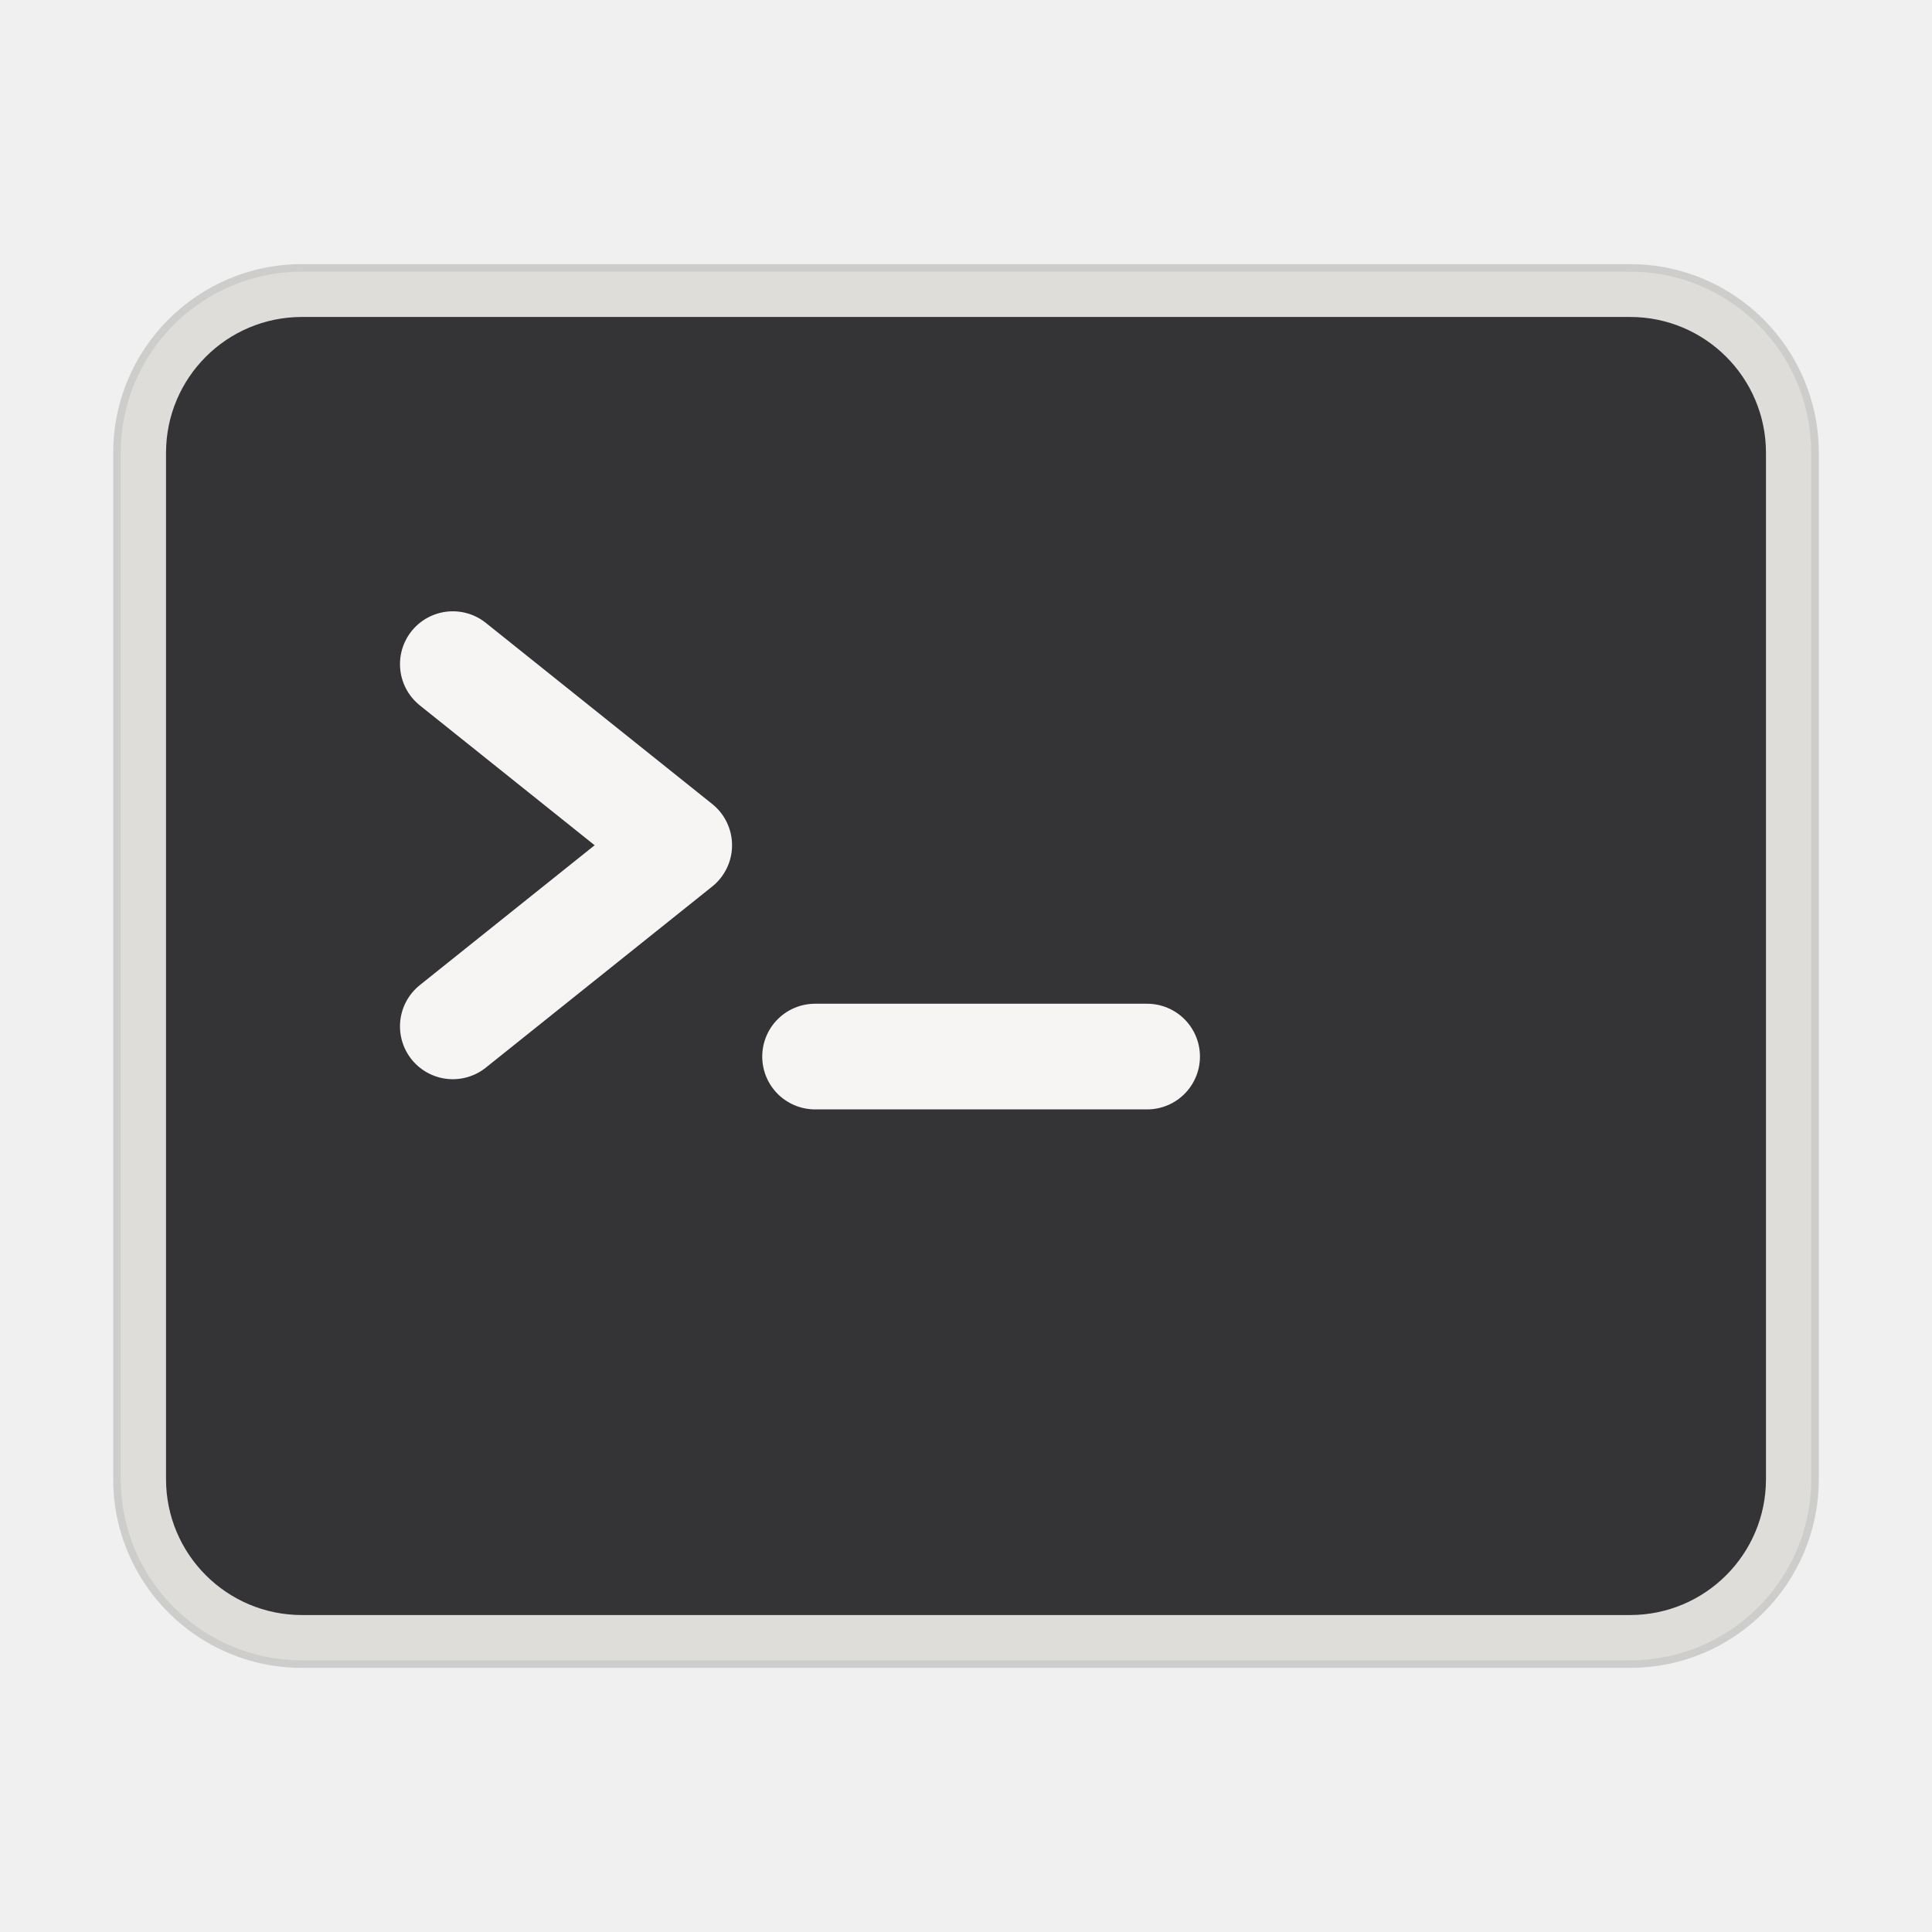
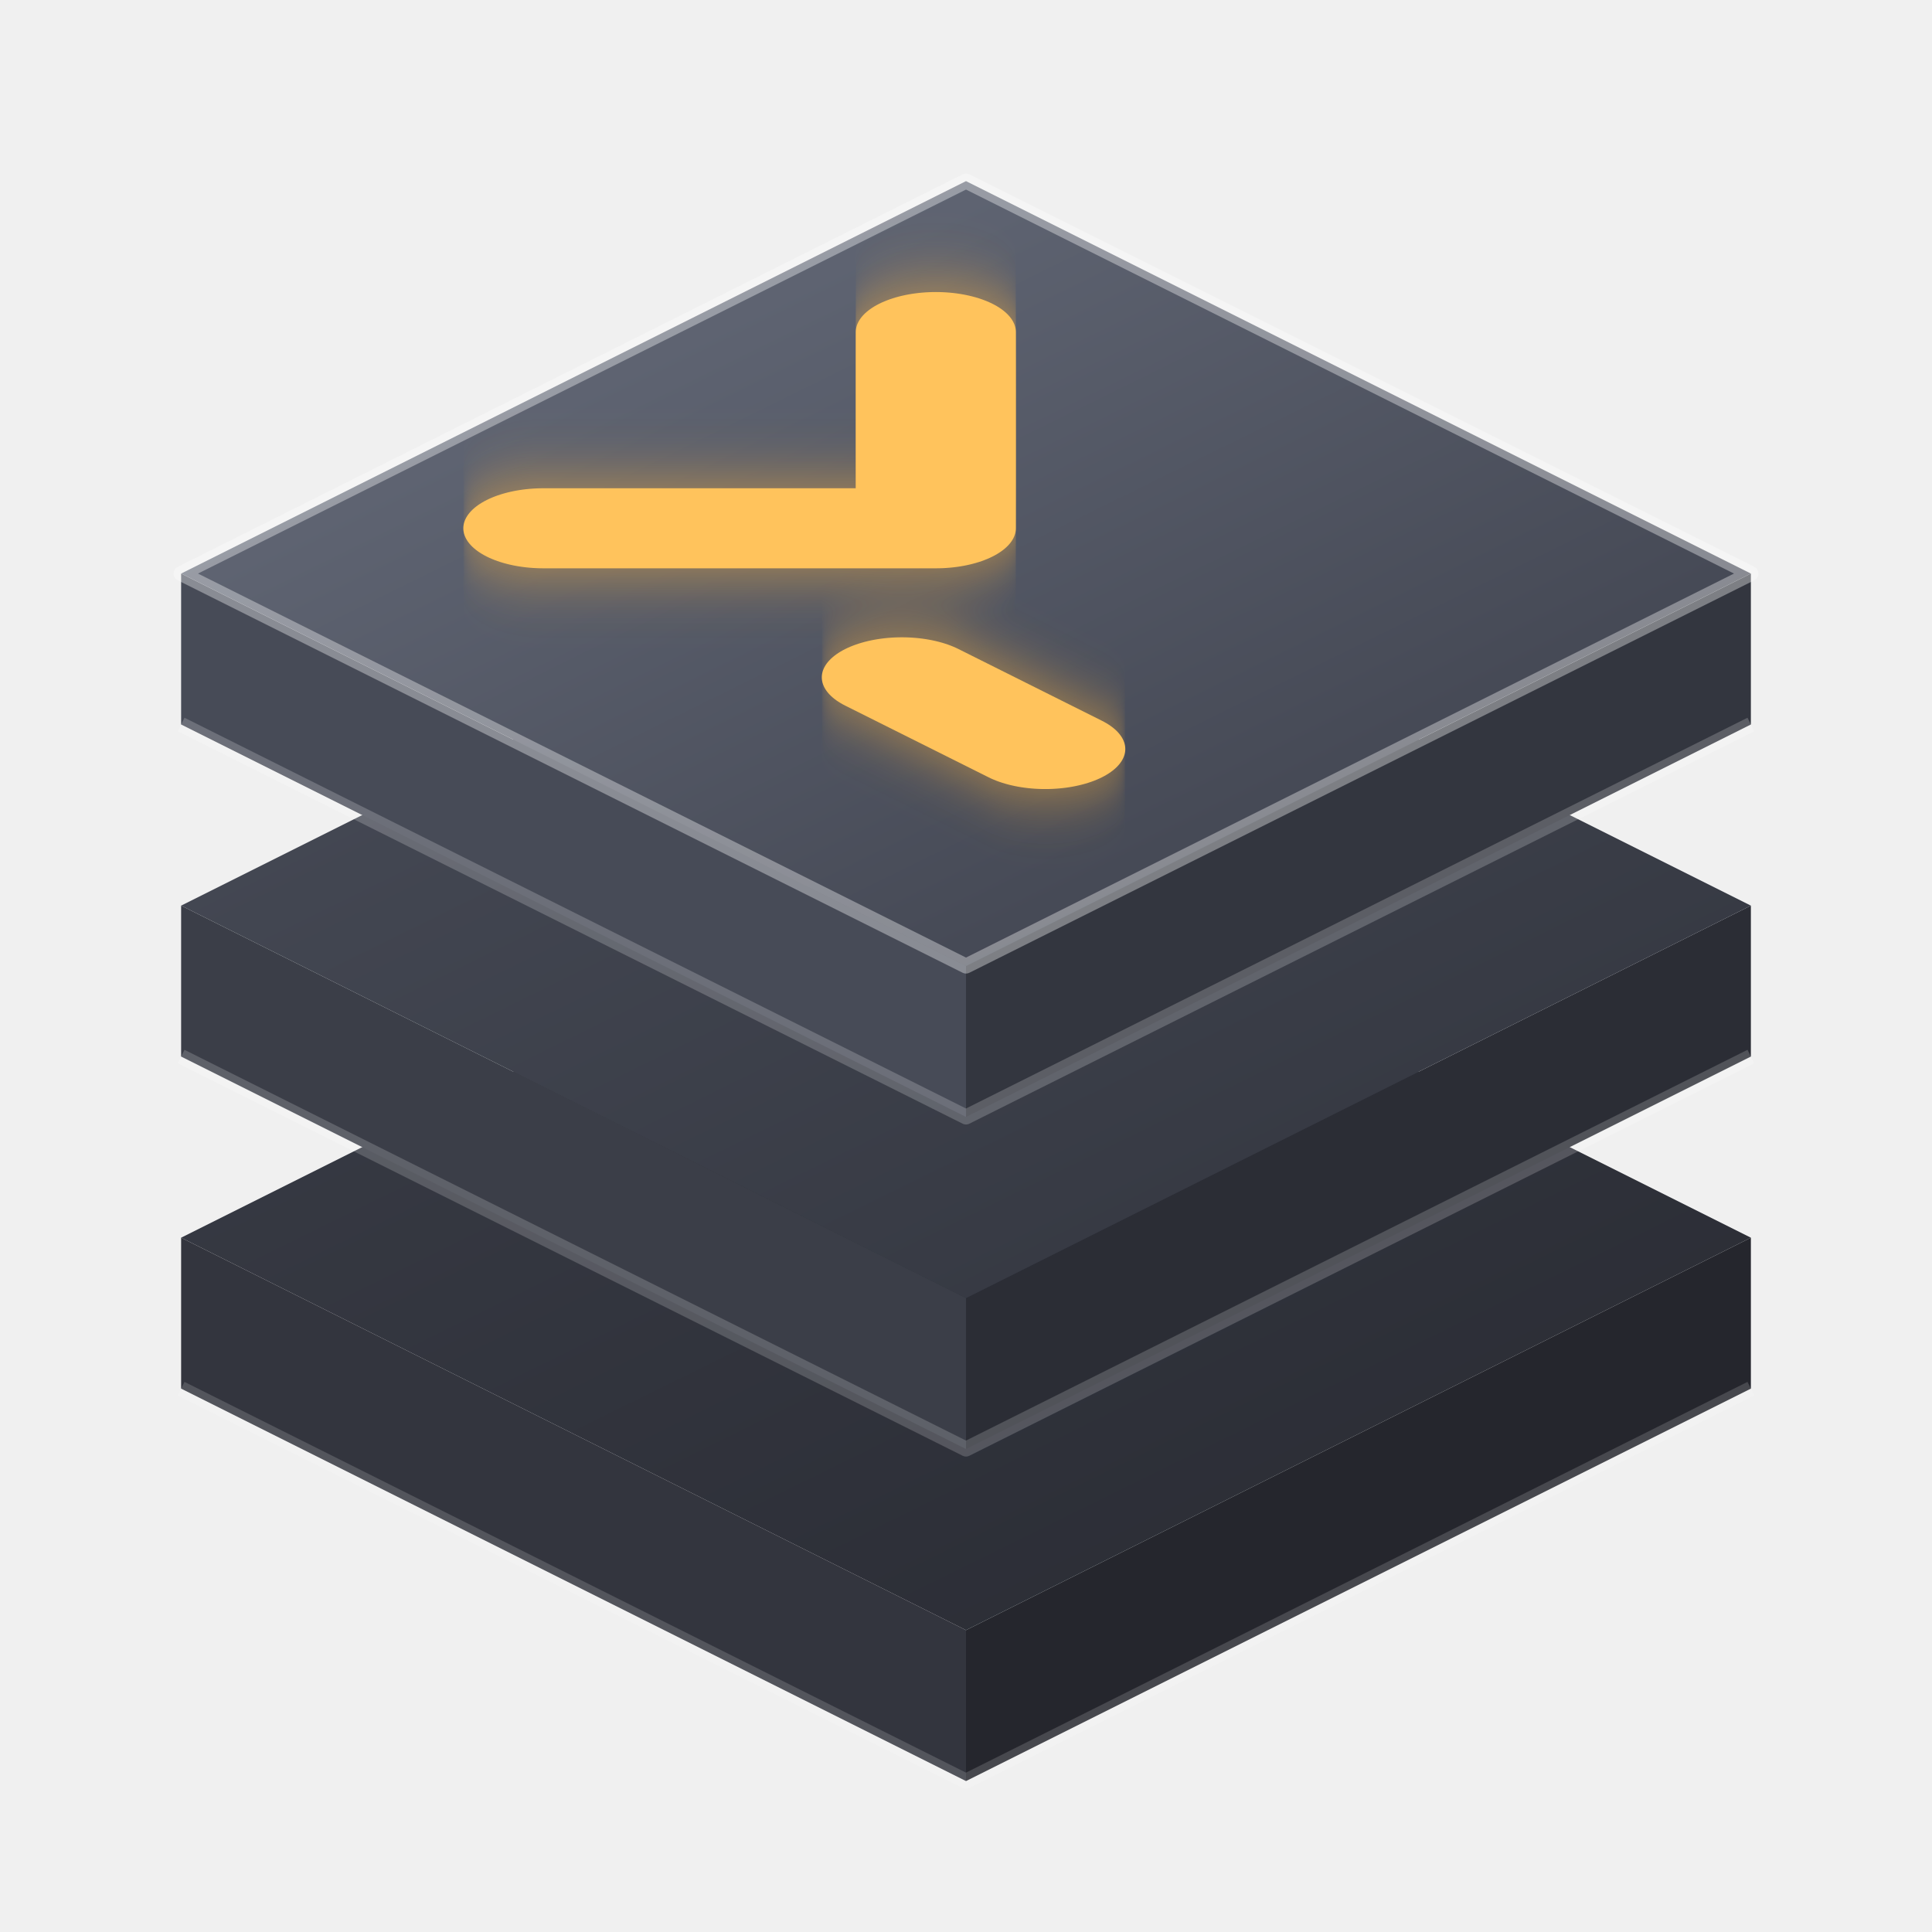
<svg xmlns="http://www.w3.org/2000/svg" width="128" height="128" viewBox="0 0 128 128">
-   <rect x="7.5" y="17.5" width="113" height="93" rx="12.5" fill="#9a9996" fill-opacity="0.4" />
-   <rect x="8" y="18" width="112" height="92" rx="12" fill="#deddda" />
-   <rect x="11" y="21" width="106" height="86" rx="9" fill="#343437" />
-   <polyline points="30,44 45,56 30,68" fill="none" stroke="#f6f5f4" stroke-width="7" stroke-linecap="round" stroke-linejoin="round" />
-   <line x1="54" y1="70" x2="76" y2="70" stroke="#f6f5f4" stroke-width="7" stroke-linecap="round" />
+   <defs>
+     <linearGradient id="top" x1="0" y1="0" x2="1" y2="1">
+       <stop offset="0" stop-color="#6b7180" />
+       <stop offset="1" stop-color="#393c47" />
+     </linearGradient>
+     <linearGradient id="mid" x1="0" y1="0" x2="1" y2="1">
+       <stop offset="0" stop-color="#494d59" />
+       <stop offset="1" stop-color="#31343d" />
+     </linearGradient>
+     <linearGradient id="low" x1="0" y1="0" x2="1" y2="1">
+       <stop offset="0" stop-color="#3a3d47" />
+       <stop offset="1" stop-color="#282a32" />
+     </linearGradient>
+     <filter id="glow" x="-40%" y="-40%" width="180%" height="180%">
+       <feGaussianBlur stdDeviation="2.2" />
+     </filter>
+   </defs>
+   <polygon points="12,82 64,108 64,118 12,92" fill="#33353e" />
+   <polygon points="116,82 64,108 64,118 116,92" fill="#25262d" />
+   <polygon points="64,56 116,82 64,108 12,82" fill="url(#low)" />
+   <polygon points="12,60 64,86 64,96 12,70" fill="#3b3e48" />
+   <polygon points="116,60 64,86 64,96 116,70" fill="#2b2d35" />
+   <polygon points="64,34 116,60 64,86 12,60" fill="url(#mid)" />
+   <polygon points="12,38 64,64 64,74 12,48" fill="#474b57" />
+   <polygon points="116,38 64,64 64,74 116,48" fill="#33363f" />
+   <polygon points="64,12 116,38 64,64 12,38" fill="url(#top)" />
+   <g fill="none" stroke="#fff" stroke-linejoin="round">
+     <polyline points="12,92 64,118 116,92" stroke-opacity=".16" stroke-width="1" />
+     <polyline points="12,70 64,96 116,70" stroke-opacity=".18" stroke-width="1" />
+     <polyline points="12,48 64,74 116,48" stroke-opacity=".2" stroke-width="1" />
+     <polygon points="64,12 116,38 64,64 12,38" stroke-opacity=".36" stroke-width="1" />
+   </g>
+   <g transform="matrix(1 .5 -1 .5 64 12)">
+     <g filter="url(#glow)" opacity=".6">
+       <polyline points="9,11 22,24 9,37" fill="none" stroke="#ffb53f" stroke-width="7.5" stroke-linecap="round" stroke-linejoin="round" />
+       <line x1="30.75" y1="35" x2="40.25" y2="35" stroke="#ffb53f" stroke-width="7.5" stroke-linecap="round" />
+     </g>
+     <polyline points="9,11 22,24 9,37" fill="none" stroke="#ffc35c" stroke-width="7.5" stroke-linecap="round" stroke-linejoin="round" />
+     <line x1="30.75" y1="35" x2="40.25" y2="35" stroke="#ffc35c" stroke-width="7.5" stroke-linecap="round" />
+   </g>
</svg>
